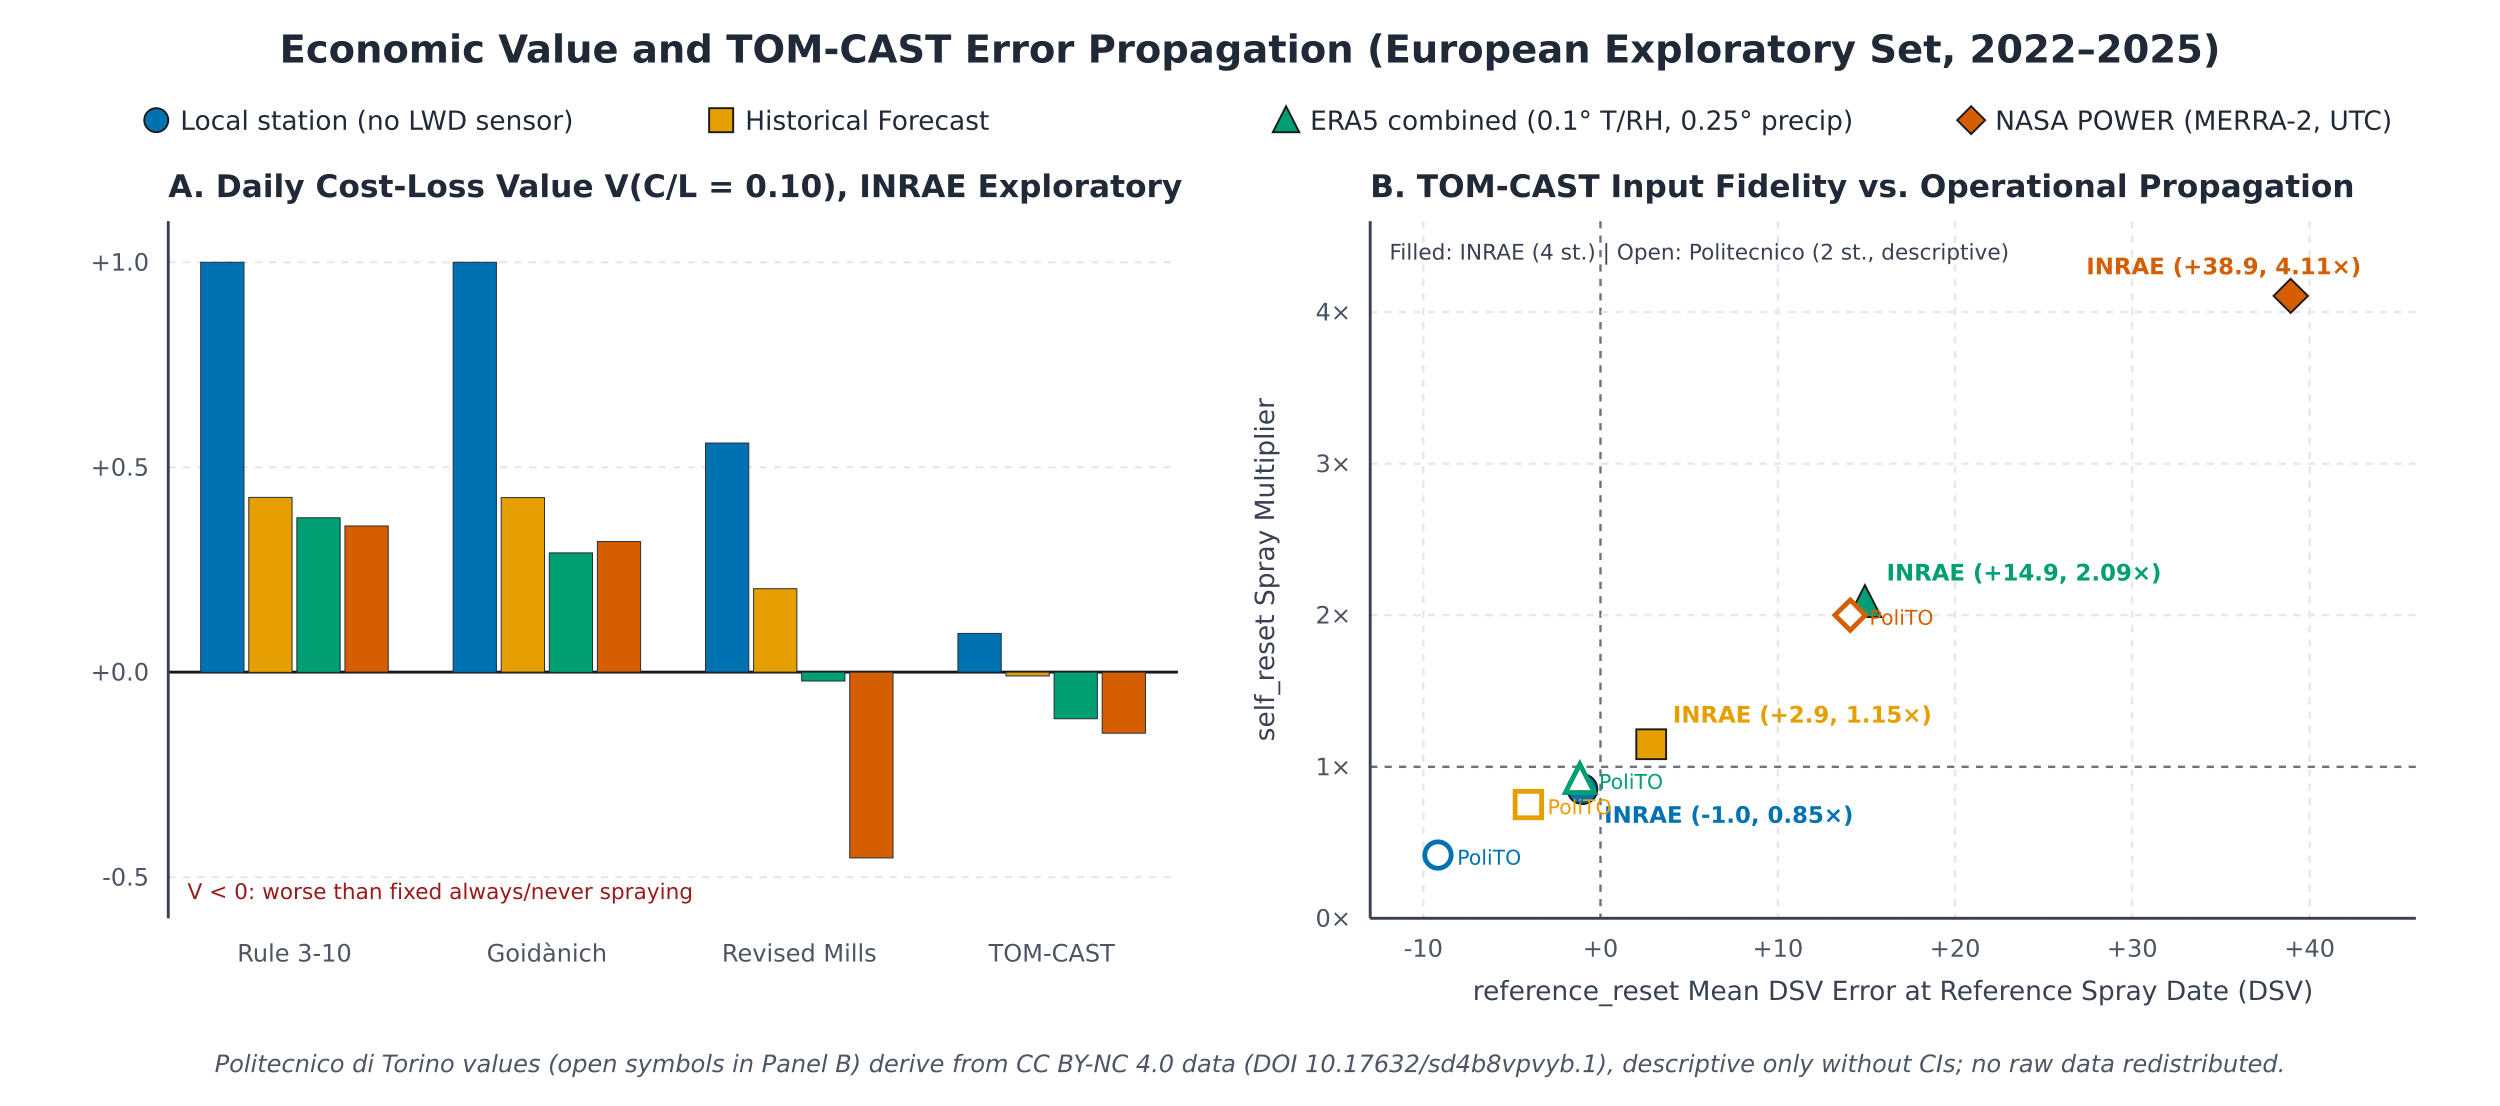
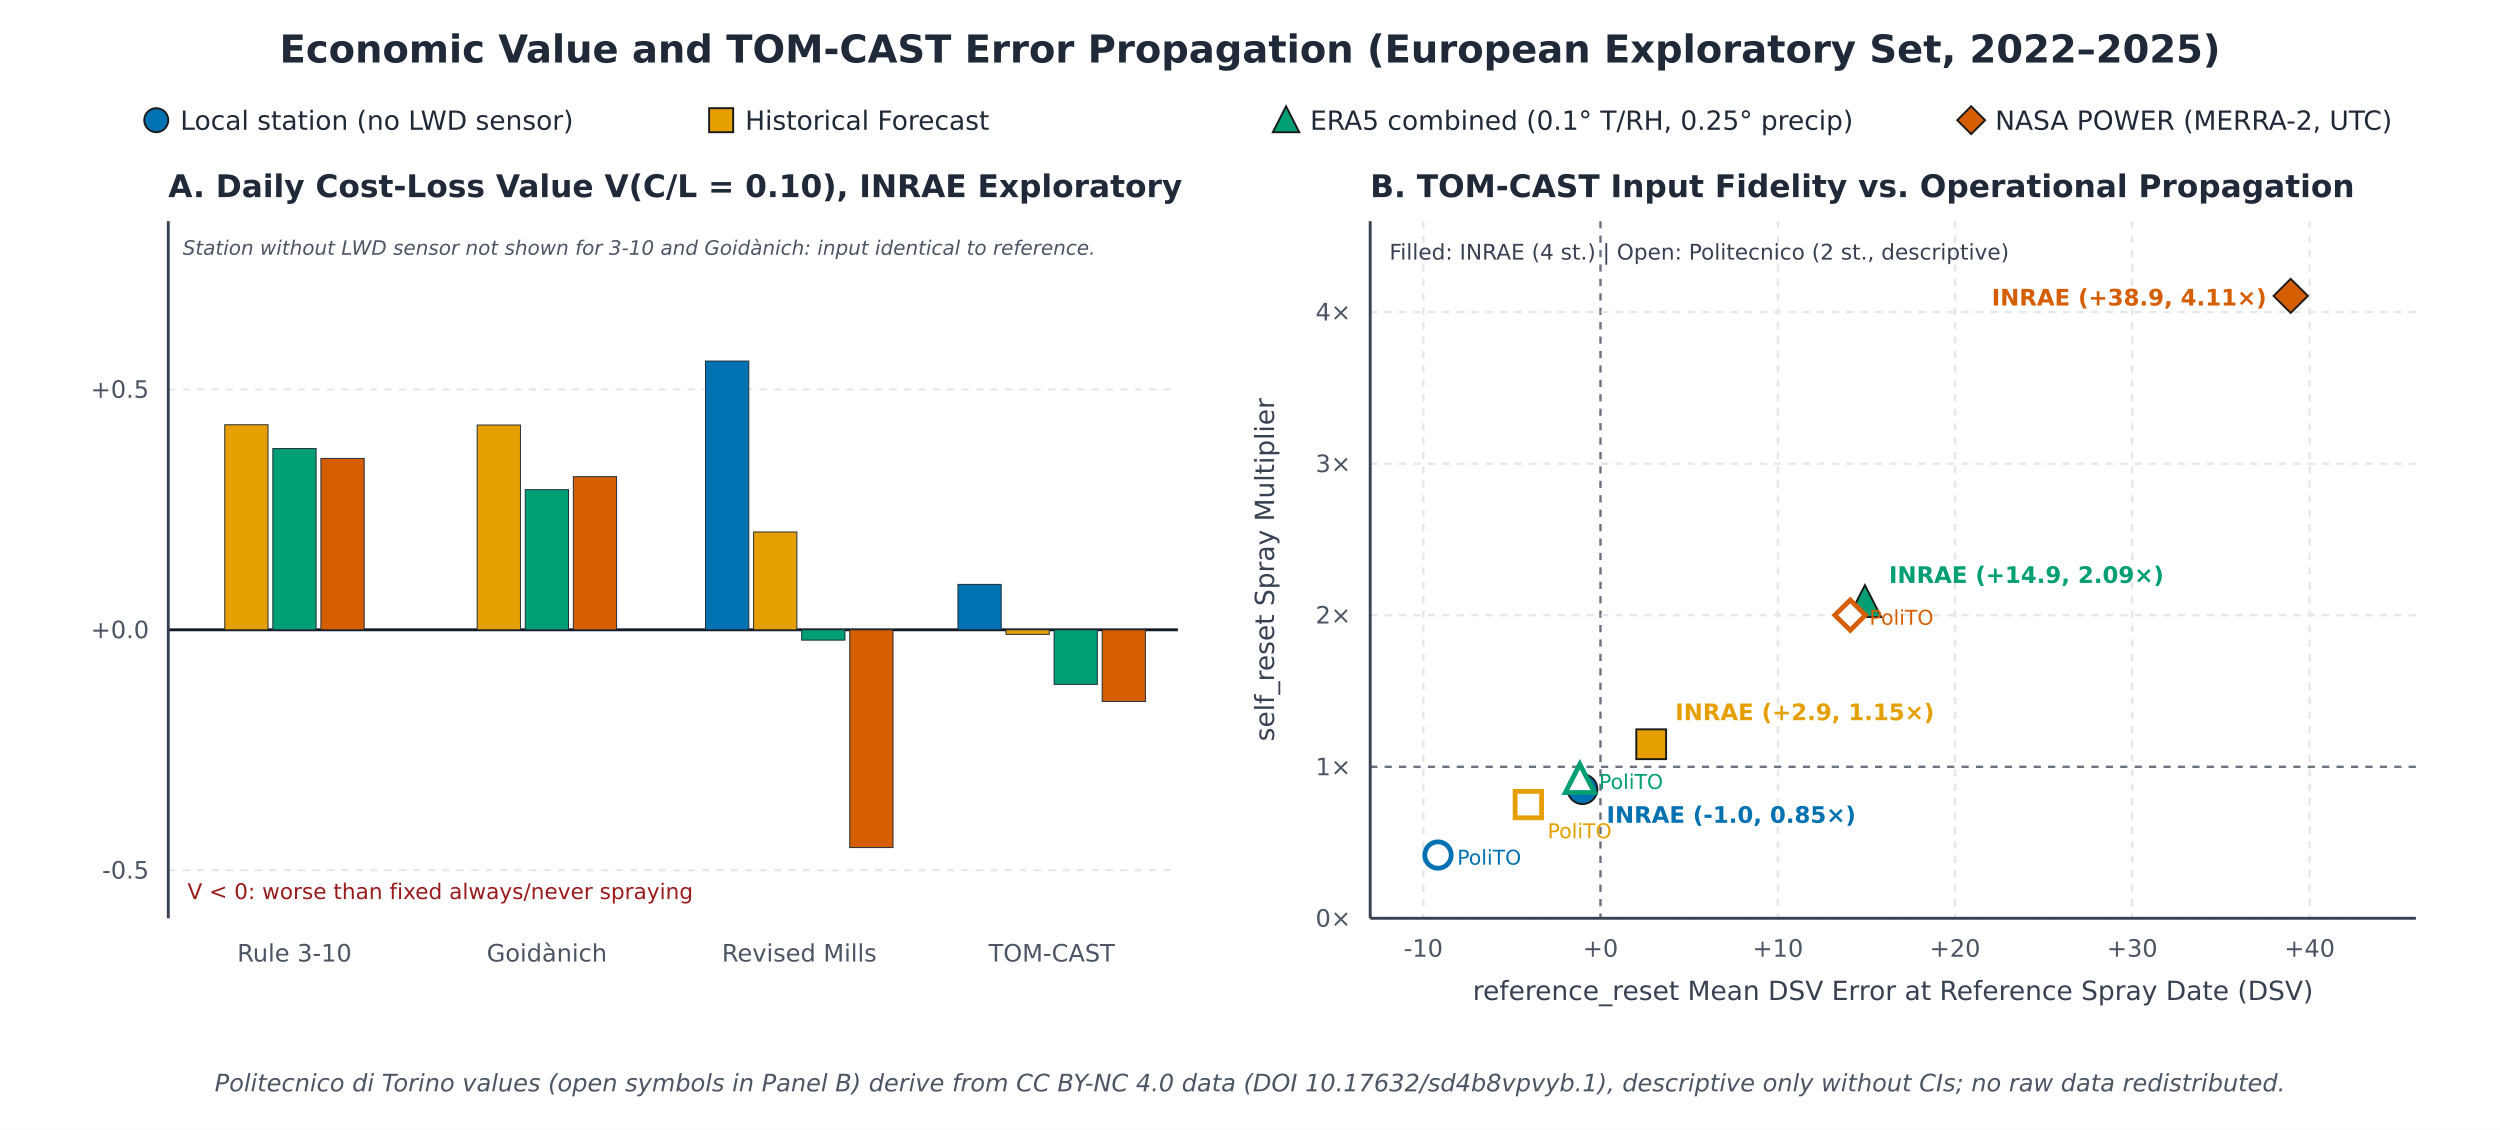
- <svg xmlns="http://www.w3.org/2000/svg" viewBox="0 0 1040 460" width="1040" height="460">
+ <svg xmlns="http://www.w3.org/2000/svg" viewBox="0 0 1040 470" width="1040" height="470">
  <style>
  text { font-family: "DejaVu Sans", "Segoe UI", Arial, sans-serif; fill: #1f2937; }
  .title { font-size: 16px; font-weight: 700; }
  .panel-title { font-size: 13px; font-weight: 700; }
  .axis-label { font-size: 11px; fill: #374151; }
  .tick { font-size: 10px; fill: #4b5563; }
  .ann { font-size: 9.5px; font-weight: 600; }
  .note { font-size: 10px; fill: #4b5563; font-style: italic; }
  .legend { font-size: 11px; }
</style>
-   <rect x="0" y="0" width="1040" height="460" fill="#ffffff" />
+   <rect x="0" y="0" width="1040" height="470" fill="#ffffff" />
  <text x="520.0" y="26" text-anchor="middle" class="title">Economic Value and TOM-CAST Error Propagation (European Exploratory Set, 2022–2025)</text>
  <circle cx="65.0" cy="50.0" r="5.0" fill="#0072B2" stroke="#1a1a1a" stroke-width="0.8" />
  <text x="75" y="54" class="legend">Local station (no LWD sensor)</text>
  <rect x="295.0" y="45.0" width="10.0" height="10.0" fill="#E69F00" stroke="#1a1a1a" stroke-width="0.8" />
  <text x="310" y="54" class="legend">Historical Forecast</text>
  <polygon points="535.0,44.2 529.5,55.0 540.5,55.0" fill="#009E73" stroke="#1a1a1a" stroke-width="0.8" />
  <text x="545" y="54" class="legend">ERA5 combined (0.1° T/RH, 0.25° precip)</text>
  <polygon points="820.0,44.2 825.8,50.0 820.0,55.8 814.2,50.0" fill="#D55E00" stroke="#1a1a1a" stroke-width="0.8" />
  <text x="830" y="54" class="legend">NASA POWER (MERRA-2, UTC)</text>
  <text x="70" y="82" class="panel-title">A. Daily Cost-Loss Value V(C/L = 0.10), INRAE Exploratory</text>
-   <line x1="70" y1="364.9" x2="490" y2="364.9" stroke="#e5e7eb" stroke-width="0.9" stroke-dasharray="3,3" />
-   <text x="62" y="368.4" text-anchor="end" class="tick">-0.5</text>
-   <line x1="70" y1="279.6" x2="490" y2="279.6" stroke="#111827" stroke-width="1.2" />
-   <text x="62" y="283.1" text-anchor="end" class="tick">+0.0</text>
-   <line x1="70" y1="194.4" x2="490" y2="194.4" stroke="#e5e7eb" stroke-width="0.9" stroke-dasharray="3,3" />
-   <text x="62" y="197.9" text-anchor="end" class="tick">+0.5</text>
-   <line x1="70" y1="109.1" x2="490" y2="109.1" stroke="#e5e7eb" stroke-width="0.9" stroke-dasharray="3,3" />
-   <text x="62" y="112.6" text-anchor="end" class="tick">+1.0</text>
+   <line x1="70" y1="362.0" x2="490" y2="362.0" stroke="#e5e7eb" stroke-width="0.9" stroke-dasharray="3,3" />
+   <text x="62" y="365.5" text-anchor="end" class="tick">-0.5</text>
+   <line x1="70" y1="262.0" x2="490" y2="262.0" stroke="#111827" stroke-width="1.2" />
+   <text x="62" y="265.5" text-anchor="end" class="tick">+0.0</text>
+   <line x1="70" y1="162.0" x2="490" y2="162.0" stroke="#e5e7eb" stroke-width="0.9" stroke-dasharray="3,3" />
+   <text x="62" y="165.5" text-anchor="end" class="tick">+0.5</text>
  <line x1="70" y1="92" x2="70" y2="382" stroke="#374151" stroke-width="1.2" />
  <text x="122.5" y="400" text-anchor="middle" class="tick">Rule 3-10</text>
-   <rect x="83.5" y="109.1" width="18.0" height="170.6" fill="#0072B2" stroke="#1f2937" stroke-width="0.4" />
-   <rect x="103.5" y="206.9" width="18.0" height="72.8" fill="#E69F00" stroke="#1f2937" stroke-width="0.4" />
-   <rect x="123.5" y="215.4" width="18.0" height="64.3" fill="#009E73" stroke="#1f2937" stroke-width="0.4" />
-   <rect x="143.5" y="218.8" width="18.0" height="60.8" fill="#D55E00" stroke="#1f2937" stroke-width="0.4" />
+   <rect x="93.5" y="176.7" width="18.0" height="85.3" fill="#E69F00" stroke="#1f2937" stroke-width="0.4" />
+   <rect x="113.5" y="186.6" width="18.0" height="75.4" fill="#009E73" stroke="#1f2937" stroke-width="0.4" />
+   <rect x="133.5" y="190.7" width="18.0" height="71.3" fill="#D55E00" stroke="#1f2937" stroke-width="0.4" />
  <text x="227.5" y="400" text-anchor="middle" class="tick">Goidànich</text>
-   <rect x="188.5" y="109.1" width="18.0" height="170.6" fill="#0072B2" stroke="#1f2937" stroke-width="0.4" />
-   <rect x="208.5" y="207.0" width="18.0" height="72.6" fill="#E69F00" stroke="#1f2937" stroke-width="0.4" />
-   <rect x="228.5" y="230.0" width="18.0" height="49.7" fill="#009E73" stroke="#1f2937" stroke-width="0.4" />
-   <rect x="248.5" y="225.3" width="18.0" height="54.3" fill="#D55E00" stroke="#1f2937" stroke-width="0.4" />
+   <rect x="198.5" y="176.8" width="18.0" height="85.2" fill="#E69F00" stroke="#1f2937" stroke-width="0.4" />
+   <rect x="218.5" y="203.7" width="18.0" height="58.3" fill="#009E73" stroke="#1f2937" stroke-width="0.4" />
+   <rect x="238.5" y="198.3" width="18.0" height="63.7" fill="#D55E00" stroke="#1f2937" stroke-width="0.4" />
  <text x="332.5" y="400" text-anchor="middle" class="tick">Revised Mills</text>
-   <rect x="293.5" y="184.3" width="18.0" height="95.3" fill="#0072B2" stroke="#1f2937" stroke-width="0.4" />
-   <rect x="313.5" y="244.9" width="18.0" height="34.7" fill="#E69F00" stroke="#1f2937" stroke-width="0.4" />
-   <rect x="333.5" y="279.6" width="18.0" height="3.7" fill="#009E73" stroke="#1f2937" stroke-width="0.4" />
-   <rect x="353.5" y="279.6" width="18.0" height="77.3" fill="#D55E00" stroke="#1f2937" stroke-width="0.4" />
+   <rect x="293.5" y="150.2" width="18.0" height="111.8" fill="#0072B2" stroke="#1f2937" stroke-width="0.4" />
+   <rect x="313.5" y="221.3" width="18.0" height="40.7" fill="#E69F00" stroke="#1f2937" stroke-width="0.4" />
+   <rect x="333.5" y="262.0" width="18.0" height="4.3" fill="#009E73" stroke="#1f2937" stroke-width="0.4" />
+   <rect x="353.5" y="262.0" width="18.0" height="90.6" fill="#D55E00" stroke="#1f2937" stroke-width="0.4" />
  <text x="437.5" y="400" text-anchor="middle" class="tick">TOM-CAST</text>
-   <rect x="398.5" y="263.5" width="18.0" height="16.1" fill="#0072B2" stroke="#1f2937" stroke-width="0.4" />
-   <rect x="418.5" y="279.6" width="18.0" height="1.6" fill="#E69F00" stroke="#1f2937" stroke-width="0.4" />
-   <rect x="438.5" y="279.6" width="18.0" height="19.4" fill="#009E73" stroke="#1f2937" stroke-width="0.4" />
-   <rect x="458.5" y="279.6" width="18.0" height="25.4" fill="#D55E00" stroke="#1f2937" stroke-width="0.4" />
+   <rect x="398.5" y="243.1" width="18.0" height="18.9" fill="#0072B2" stroke="#1f2937" stroke-width="0.4" />
+   <rect x="418.5" y="262.0" width="18.0" height="1.9" fill="#E69F00" stroke="#1f2937" stroke-width="0.4" />
+   <rect x="438.5" y="262.0" width="18.0" height="22.7" fill="#009E73" stroke="#1f2937" stroke-width="0.4" />
+   <rect x="458.5" y="262.0" width="18.0" height="29.8" fill="#D55E00" stroke="#1f2937" stroke-width="0.4" />
+   <text x="76" y="106" style="font-size:8.3px;fill:#4b5563;font-style:italic;">Station without LWD sensor not shown for 3-10 and Goidànich: input identical to reference.</text>
  <text x="78" y="374" style="font-size:9px;fill:#991b1b;">V &lt; 0: worse than fixed always/never spraying</text>
  <text x="570" y="82" class="panel-title">B. TOM-CAST Input Fidelity vs. Operational Propagation</text>
  <line x1="592.1" y1="92" x2="592.1" y2="382" stroke="#e5e7eb" stroke-dasharray="3,3" />
  <text x="592.1" y="398" text-anchor="middle" class="tick">-10</text>
  <line x1="665.8" y1="92" x2="665.8" y2="382" stroke="#6b7280" stroke-dasharray="3,3" />
  <text x="665.8" y="398" text-anchor="middle" class="tick">+0</text>
  <line x1="739.6" y1="92" x2="739.6" y2="382" stroke="#e5e7eb" stroke-dasharray="3,3" />
  <text x="739.6" y="398" text-anchor="middle" class="tick">+10</text>
  <line x1="813.3" y1="92" x2="813.3" y2="382" stroke="#e5e7eb" stroke-dasharray="3,3" />
  <text x="813.3" y="398" text-anchor="middle" class="tick">+20</text>
  <line x1="887.0" y1="92" x2="887.0" y2="382" stroke="#e5e7eb" stroke-dasharray="3,3" />
  <text x="887.0" y="398" text-anchor="middle" class="tick">+30</text>
  <line x1="960.8" y1="92" x2="960.8" y2="382" stroke="#e5e7eb" stroke-dasharray="3,3" />
  <text x="960.8" y="398" text-anchor="middle" class="tick">+40</text>
  <line x1="570" y1="382.0" x2="1005" y2="382.0" stroke="#e5e7eb" stroke-dasharray="3,3" />
  <text x="562" y="385.5" text-anchor="end" class="tick">0×</text>
  <line x1="570" y1="319.0" x2="1005" y2="319.0" stroke="#6b7280" stroke-dasharray="3,3" />
  <text x="562" y="322.5" text-anchor="end" class="tick">1×</text>
  <line x1="570" y1="255.9" x2="1005" y2="255.9" stroke="#e5e7eb" stroke-dasharray="3,3" />
  <text x="562" y="259.4" text-anchor="end" class="tick">2×</text>
  <line x1="570" y1="192.9" x2="1005" y2="192.9" stroke="#e5e7eb" stroke-dasharray="3,3" />
  <text x="562" y="196.4" text-anchor="end" class="tick">3×</text>
  <line x1="570" y1="129.8" x2="1005" y2="129.8" stroke="#e5e7eb" stroke-dasharray="3,3" />
  <text x="562" y="133.3" text-anchor="end" class="tick">4×</text>
  <line x1="570" y1="92" x2="570" y2="382" stroke="#374151" stroke-width="1.2" />
  <line x1="570" y1="382" x2="1005" y2="382" stroke="#374151" stroke-width="1.2" />
  <circle cx="658.3" cy="328.3" r="6.2" fill="#0072B2" stroke="#1a1a1a" stroke-width="0.8" />
-   <text x="667.3" y="342.3" class="ann" style="fill:#0072B2;">INRAE (-1.0, 0.85×)</text>
+   <text x="668.3" y="342.3" text-anchor="start" class="ann" style="fill:#0072B2;">INRAE (-1.0, 0.85×)</text>
  <circle cx="598.2" cy="355.7" r="5.5" fill="white" stroke="#0072B2" stroke-width="2.0" />
  <text x="606.2" y="359.7" style="font-size:8.5px;fill:#0072B2;">PoliTO</text>
  <rect x="680.7" y="303.4" width="12.4" height="12.4" fill="#E69F00" stroke="#1a1a1a" stroke-width="0.8" />
-   <text x="695.9" y="300.6" class="ann" style="fill:#E69F00;">INRAE (+2.9, 1.15×)</text>
+   <text x="696.9" y="299.6" text-anchor="start" class="ann" style="fill:#E69F00;">INRAE (+2.9, 1.15×)</text>
  <rect x="630.3" y="329.2" width="11.0" height="11.0" fill="white" stroke="#E69F00" stroke-width="2.0" />
-   <text x="643.8" y="338.7" style="font-size:8.5px;fill:#E69F00;">PoliTO</text>
+   <text x="643.8" y="348.7" style="font-size:8.5px;fill:#E69F00;">PoliTO</text>
  <polygon points="775.8,243.4 769.0,256.7 782.6,256.7" fill="#009E73" stroke="#1a1a1a" stroke-width="0.8" />
-   <text x="784.8" y="241.5" class="ann" style="fill:#009E73;">INRAE (+14.9, 2.09×)</text>
+   <text x="785.8" y="242.5" text-anchor="start" class="ann" style="fill:#009E73;">INRAE (+14.9, 2.09×)</text>
  <polygon points="657.2,317.9 651.2,329.7 663.3,329.7" fill="white" stroke="#009E73" stroke-width="2.0" />
  <text x="665.2" y="328.2" style="font-size:8.5px;fill:#009E73;">PoliTO</text>
  <polygon points="952.9,116.0 960.1,123.1 952.9,130.2 945.8,123.1" fill="#D55E00" stroke="#1a1a1a" stroke-width="0.8" />
-   <text x="867.9" y="114.1" class="ann" style="fill:#D55E00;">INRAE (+38.9, 4.11×)</text>
+   <text x="942.9" y="127.1" text-anchor="end" class="ann" style="fill:#D55E00;">INRAE (+38.9, 4.11×)</text>
  <polygon points="769.7,249.6 776.0,255.9 769.7,262.2 763.3,255.9" fill="white" stroke="#D55E00" stroke-width="2.0" />
  <text x="777.7" y="259.9" style="font-size:8.5px;fill:#D55E00;">PoliTO</text>
  <text x="787.5" y="416" text-anchor="middle" class="axis-label">reference_reset Mean DSV Error at Reference Spray Date (DSV)</text>
  <text x="530" y="237.0" text-anchor="middle" transform="rotate(-90 530 237.0)" class="axis-label">self_reset Spray Multiplier</text>
  <text x="578" y="108" style="font-size:9px;fill:#374151;">Filled: INRAE (4 st.) | Open: Politecnico (2 st., descriptive)</text>
-   <text x="520.0" y="446" text-anchor="middle" class="note">Politecnico di Torino values (open symbols in Panel B) derive from CC BY-NC 4.0 data (DOI 10.17632/sd4b8vpvyb.1), descriptive only without CIs; no raw data redistributed.</text>
+   <text x="520.0" y="454" text-anchor="middle" class="note">Politecnico di Torino values (open symbols in Panel B) derive from CC BY-NC 4.0 data (DOI 10.17632/sd4b8vpvyb.1), descriptive only without CIs; no raw data redistributed.</text>
</svg>
